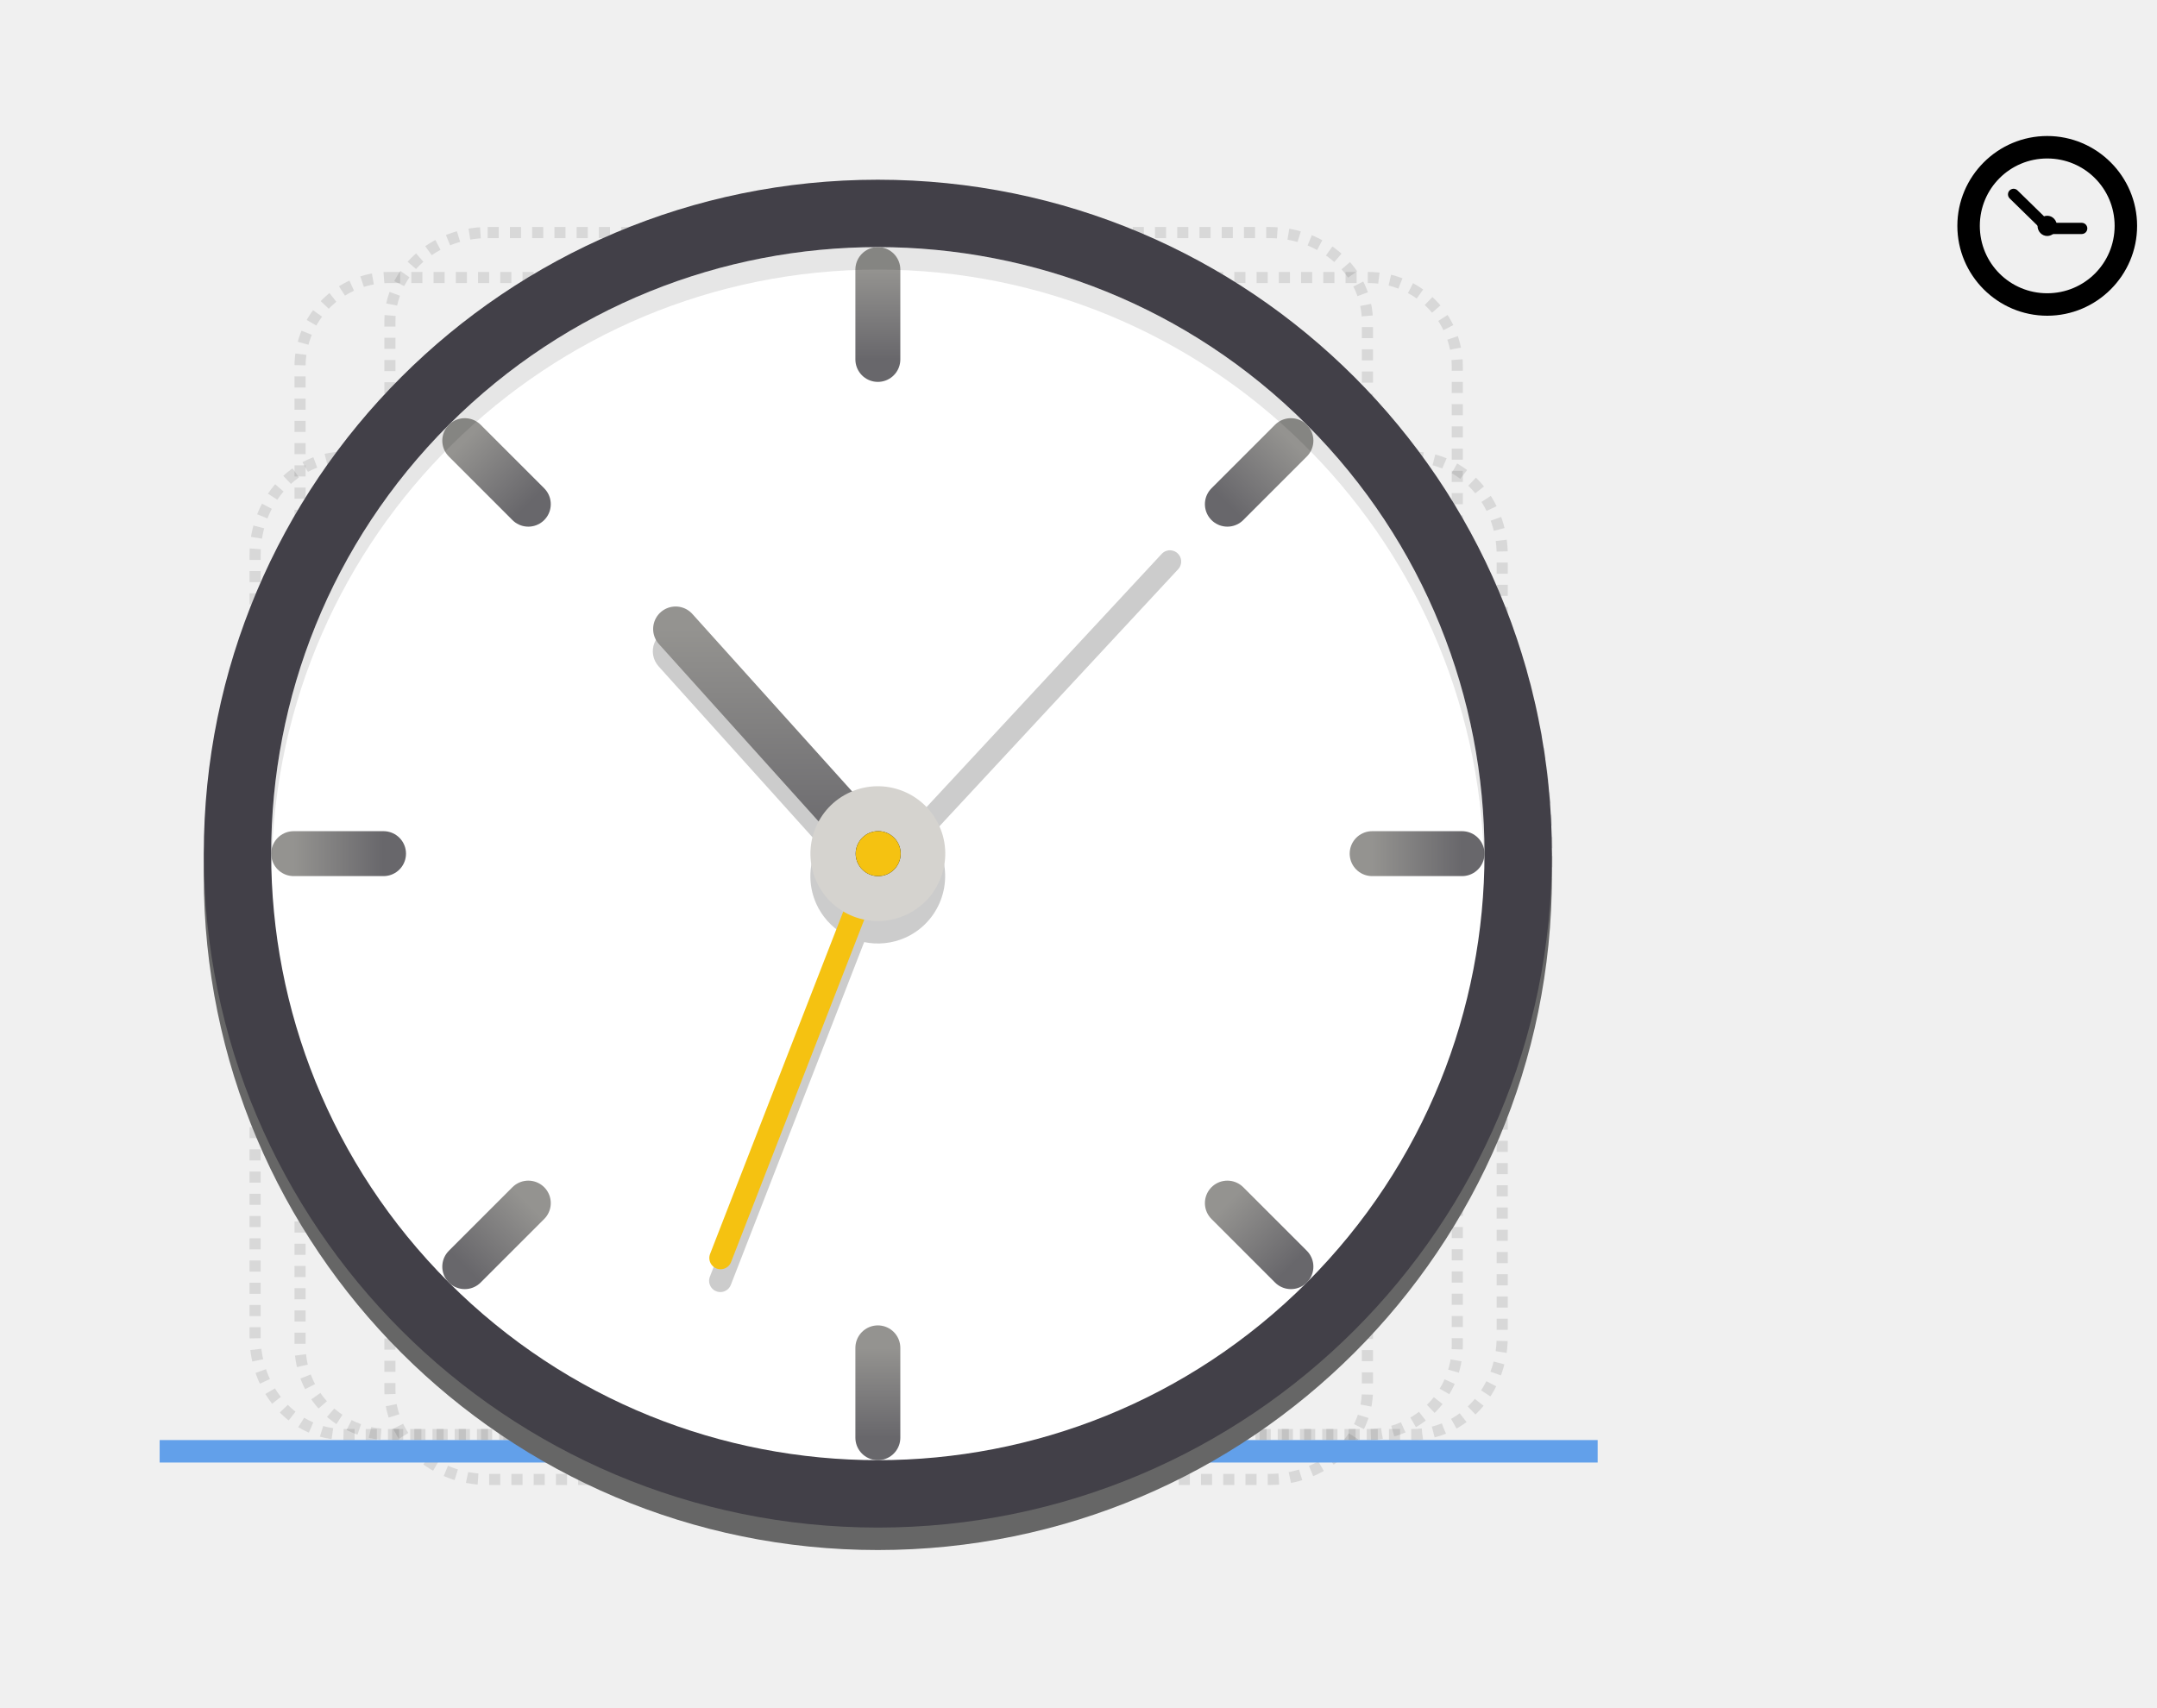
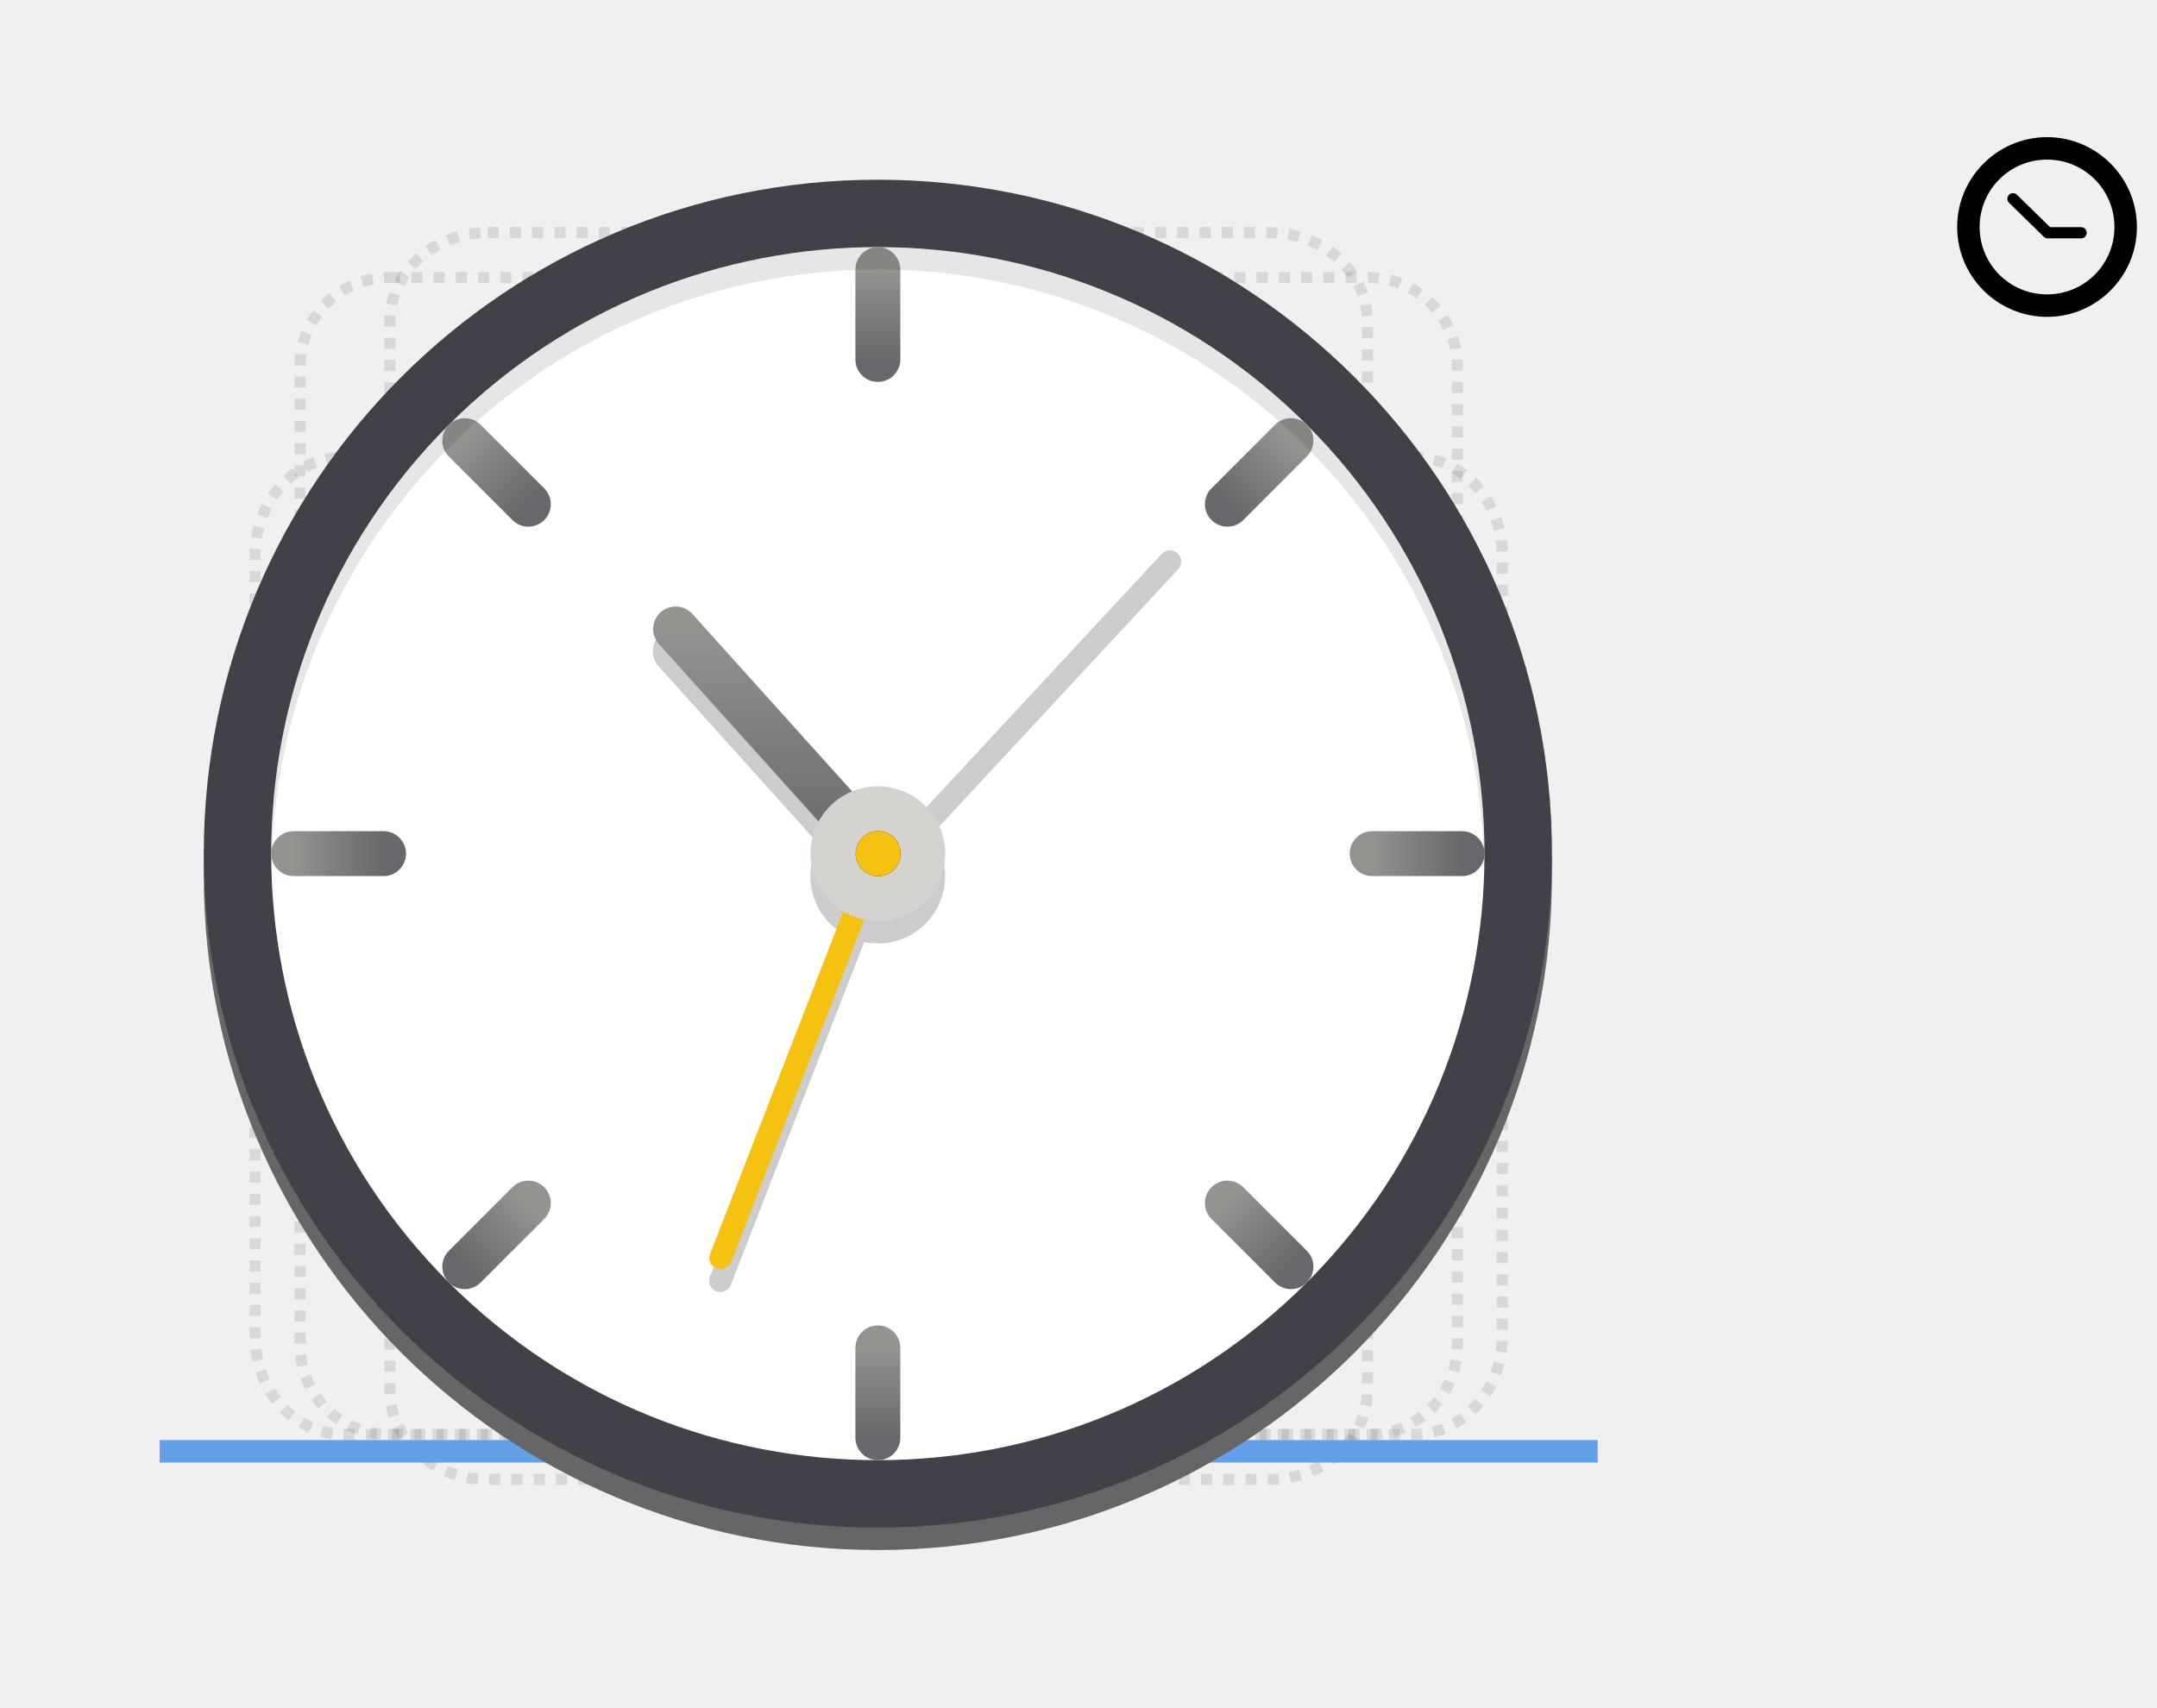
<svg xmlns="http://www.w3.org/2000/svg" xmlns:xlink="http://www.w3.org/1999/xlink" width="192" height="152" id="svg11300" version="1.0" style="display:inline;enable-background:new" viewBox="0 0 192 152">
  <defs id="defs3">
    <linearGradient id="linearGradient10876">
      <stop style="stop-color:#949390;stop-opacity:1" offset="0" id="stop10872" />
      <stop style="stop-color:#68676b;stop-opacity:1" offset="1" id="stop10874" />
    </linearGradient>
    <linearGradient id="linearGradient10876-0" gradientUnits="userSpaceOnUse" x1="-627.011" y1="393.551" x2="-627.011" y2="413.551" spreadMethod="pad" xlink:href="#linearGradient10876" />
    <linearGradient id="linearGradient10876-1" gradientUnits="userSpaceOnUse" x1="-618.011" y1="361.551" x2="-618.011" y2="371.551" gradientTransform="matrix(1, 0, 0, 0.8, 0, 72.31019)" xlink:href="#linearGradient10876" />
    <linearGradient id="linearGradient10876-3" gradientUnits="userSpaceOnUse" x1="-618.011" y1="455.551" x2="-618.011" y2="465.551" gradientTransform="matrix(1, 0, 0, 0.8, 0, 93.11019)" xlink:href="#linearGradient10876" />
    <linearGradient id="linearGradient10876-5" gradientUnits="userSpaceOnUse" x1="-618.011" y1="361.551" x2="-618.011" y2="371.551" gradientTransform="matrix(1, 0, 0, 0.8, 0, 72.31019)" xlink:href="#linearGradient10876" />
    <linearGradient id="linearGradient10876-6" gradientUnits="userSpaceOnUse" x1="-618.011" y1="455.551" x2="-618.011" y2="465.551" gradientTransform="matrix(1, 0, 0, 0.8, 0, 93.11019)" xlink:href="#linearGradient10876" />
    <linearGradient id="linearGradient10876-2" gradientUnits="userSpaceOnUse" x1="-618.011" y1="361.551" x2="-618.011" y2="371.551" gradientTransform="matrix(1, 0, 0, 0.8, 0, 72.31019)" xlink:href="#linearGradient10876" />
    <linearGradient id="linearGradient10876-4" gradientUnits="userSpaceOnUse" x1="-618.011" y1="455.551" x2="-618.011" y2="465.551" gradientTransform="matrix(1, 0, 0, 0.8, 0, 93.11019)" xlink:href="#linearGradient10876" />
    <linearGradient id="linearGradient10876-7" gradientUnits="userSpaceOnUse" x1="-618.011" y1="361.551" x2="-618.011" y2="371.551" gradientTransform="matrix(1, 0, 0, 0.8, 0, 72.31019)" xlink:href="#linearGradient10876" />
    <linearGradient id="linearGradient10876-8" gradientUnits="userSpaceOnUse" x1="-618.011" y1="455.551" x2="-618.011" y2="465.551" gradientTransform="matrix(1, 0, 0, 0.8, 0, 93.11019)" xlink:href="#linearGradient10876" />
  </defs>
  <g id="layer1" style="display:inline" transform="matrix(1, 0, 0, 1, 14.21181, -159.79)">
    <g id="layer4" style="display:inline">
-       <rect y="172" x="9.2651362e-08" height="128" width="128" id="hicolor" style="display:inline;overflow:visible;visibility:visible;fill:#f0f0f0;fill-opacity:0;fill-rule:nonzero;stroke:none;stroke-width:0.5;marker:none;enable-background:accumulate" />
-       <rect style="display:inline;overflow:visible;visibility:visible;fill:#f0f0f0;fill-opacity:0;fill-rule:nonzero;stroke:none;stroke-width:0.5;marker:none;enable-background:accumulate" id="symbolic" width="16" height="16" x="160" y="172" />
+       <rect y="172" x="9.2651362e-08" height="128" width="128" id="hicolor" style="display: inline; overflow: visible; visibility: visible; fill-opacity: 0; fill-rule: nonzero; stroke: none; stroke-width: 0.5; marker: none; fill: none;" />
+       <rect style="display: inline; overflow: visible; visibility: visible; fill-opacity: 0; fill-rule: nonzero; stroke: none; stroke-width: 0.5; marker: none; fill: none;" id="symbolic" width="16" height="16" x="160" y="172" />
+       <path d="M 168 172 C 163.594 172 160 175.594 160 180 C 160 184.406 163.594 188 168 188 C 172.406 188 176 184.406 176 180 C 176 175.594 172.406 172 168 172 Z M 168 174 C 171.324 174 174 176.676 174 180 C 174 183.324 171.324 186 168 186 C 164.676 186 162 183.324 162 180 C 162 176.676 164.676 174 168 174 Z M 168 174" />
+       <path d="M 164.961 176.983 C 164.832 176.987 164.703 177.041 164.61 177.135 C 164.418 177.331 164.422 177.647 164.617 177.842 L 167.731 180.885 C 167.836 180.983 167.977 181.03 168.117 181.014 L 171.032 181.014 C 171.309 181.014 171.532 180.791 171.532 180.514 C 171.532 180.241 171.309 180.014 171.032 180.014 L 168.27 180.014 L 165.317 177.127 C 165.223 177.034 165.094 176.983 164.961 176.983 Z M 164.961 176.983" />
    </g>
    <g id="layer9" style="display:inline" />
    <g id="layer3" style="display:inline">
      <circle cx="64" cy="236" r="59.504" id="circle2892" style="display:inline;opacity:0.1;vector-effect:none;fill:none;fill-opacity:1;stroke:#000000;stroke-width:0.99;stroke-linecap:butt;stroke-linejoin:miter;stroke-miterlimit:4;stroke-dasharray:0.99, 0.99;stroke-dashoffset:0;stroke-opacity:1;marker:none;marker-start:none;marker-mid:none;marker-end:none;paint-order:normal;enable-background:new" />
      <rect ry="7.929" rx="8.701" y="180.495" x="20.495" height="111.01" width="87.01" id="rect2894" style="display:inline;opacity:0.1;vector-effect:none;fill:none;fill-opacity:1;stroke:#000000;stroke-width:0.99;stroke-linecap:butt;stroke-linejoin:miter;stroke-miterlimit:4;stroke-dasharray:0.99, 0.99;stroke-dashoffset:0;stroke-opacity:1;marker:none;marker-start:none;marker-mid:none;marker-end:none;paint-order:normal;enable-background:new" />
      <rect ry="7.924" rx="7.924" y="184.495" x="12.495" height="103.01" width="103.01" id="rect2896" style="display:inline;opacity:0.1;vector-effect:none;fill:none;fill-opacity:1;stroke:#000000;stroke-width:0.99;stroke-linecap:butt;stroke-linejoin:miter;stroke-miterlimit:4;stroke-dasharray:0.99, 0.99;stroke-dashoffset:0;stroke-opacity:1;marker:none;marker-start:none;marker-mid:none;marker-end:none;paint-order:normal;enable-background:new" />
      <rect ry="8.701" rx="7.929" y="200.495" x="8.495" height="87.01" width="111.01" id="rect2898" style="display:inline;opacity:0.1;vector-effect:none;fill:none;fill-opacity:1;stroke:#000000;stroke-width:0.99;stroke-linecap:butt;stroke-linejoin:miter;stroke-miterlimit:4;stroke-dasharray:0.99, 0.99;stroke-dashoffset:0;stroke-opacity:1;marker:none;marker-start:none;marker-mid:none;marker-end:none;paint-order:normal;enable-background:new" />
      <path id="path2900" d="M 2.6203015e-5,289 H 128" style="display:inline;fill:none;stroke:#62a0ea;stroke-width:2;stroke-linecap:butt;stroke-linejoin:miter;stroke-miterlimit:4;stroke-dasharray:none;stroke-opacity:1;enable-background:new" />
    </g>
    <g id="g1648" transform="translate(-120.5001,-26)" />
    <g style="display:inline;enable-background:new" id="g-1" transform="matrix(1, 0, 0, 1, 681.9392, -177.7608)">
      <path id="path-1" d="M -618.011 413.551 L -592.011 385.551" style="display:inline;fill:none;fill-rule:evenodd;stroke:#ffffff;stroke-width:2.003;stroke-linecap:round;stroke-linejoin:miter;stroke-opacity:1;enable-background:new" transform="matrix(1, 0, 0, 1, 0.000035, 0.000053)" />
      <path id="path-2" d="m -558.011,415.551 a 60,60 0 0 1 -60,60 60,60 0 0 1 -60,-60 60,60 0 0 1 60,-60 60,60 0 0 1 60,60 z" style="display: inline; opacity: 1; fill-opacity: 1; stroke: none; stroke-width: 0.011px; stroke-linecap: butt; stroke-linejoin: miter; stroke-miterlimit: 4; stroke-dasharray: none; stroke-dashoffset: 0; stroke-opacity: 1; marker: none; paint-order: normal; fill: rgb(102, 102, 102);" />
      <rect style="display:inline;opacity:1;fill:#d5d3cf;fill-opacity:1;stroke:none;stroke-width:0.011px;stroke-linecap:butt;stroke-linejoin:miter;stroke-miterlimit:4;stroke-dasharray:none;stroke-dashoffset:0;stroke-opacity:1;marker:none;marker-start:none;marker-mid:none;marker-end:none;paint-order:normal;enable-background:new" id="rect-1" width="112" height="114" x="-674.011" y="357.551" rx="56" ry="56" />
      <path style="display: inline; opacity: 1; fill-opacity: 1; stroke: none; stroke-width: 0.011px; stroke-linecap: butt; stroke-linejoin: miter; stroke-miterlimit: 4; stroke-dasharray: none; stroke-dashoffset: 0; stroke-opacity: 1; marker: none; paint-order: normal; fill: rgb(66, 64, 72);" d="m -558.011,413.551 a 60,60 0 0 1 -60,60 60,60 0 0 1 -60,-60 60,60 0 0 1 60,-60 60,60 0 0 1 60,60 z" id="path-3" />
      <circle r="54" style="display: inline; opacity: 1; fill-opacity: 1; stroke: none; stroke-width: 0.011px; stroke-linecap: butt; stroke-linejoin: miter; stroke-miterlimit: 4; stroke-dasharray: none; stroke-dashoffset: 0; stroke-opacity: 1; marker: none; paint-order: normal; fill: rgb(255, 255, 255);" id="circle-1" cx="618.012" cy="-413.551" transform="matrix(-0.707107, -0.707107, 0.707107, -0.707107, 111.4132, 558.1267)" />
      <path id="path-4" d="m -591.976,386.543 a 1.002,1.002 0 0 0 -0.777,0.33 l -21.975,23.665 a 6,6 0 0 0 -5.582,-0.522 l -14.221,-15.801 a 2.003,2.003 0 0 0 -1.604,-0.682 2.003,2.003 0 0 0 -1.374,3.362 l 14.219,15.799 a 6,6 0 0 0 -0.21,5.305 6,6 0 0 0 2.404,2.699 l -11.858,30.494 a 1.002,1.002 0 1 0 1.867,0.726 l 11.857,-30.491 a 6,6 0 0 0 3.653,-0.392 6,6 0 0 0 3.035,-7.924 6,6 0 0 0 -0.725,-1.204 l 21.98,-23.67 a 1.002,1.002 0 0 0 -0.691,-1.693 z" style="color:#000000;font-style:normal;font-variant:normal;font-weight:normal;font-stretch:normal;font-size:medium;line-height:normal;font-family:sans-serif;font-variant-ligatures:normal;font-variant-position:normal;font-variant-caps:normal;font-variant-numeric:normal;font-variant-alternates:normal;font-feature-settings:normal;text-indent:0;text-align:start;text-decoration:none;text-decoration-line:none;text-decoration-style:solid;text-decoration-color:#000000;letter-spacing:normal;word-spacing:normal;text-transform:none;writing-mode:lr-tb;direction:ltr;text-orientation:mixed;dominant-baseline:auto;baseline-shift:baseline;text-anchor:start;white-space:normal;shape-padding:0;clip-rule:nonzero;display:inline;overflow:visible;visibility:visible;opacity:0.2;isolation:auto;mix-blend-mode:normal;color-interpolation:sRGB;color-interpolation-filters:linearRGB;solid-color:#000000;solid-opacity:1;fill:#000000;fill-opacity:1;fill-rule:evenodd;stroke:none;stroke-width:4.006;stroke-linecap:round;stroke-linejoin:miter;stroke-miterlimit:4;stroke-dasharray:none;stroke-dashoffset:0;stroke-opacity:1;color-rendering:auto;image-rendering:auto;shape-rendering:auto;text-rendering:auto;enable-background:new" />
      <path style="display: inline; fill: none; fill-rule: evenodd; stroke-width: 4.006; stroke-linecap: round; stroke-linejoin: miter; stroke-opacity: 1; stroke: url(#linearGradient10876-0);" d="m -618.011,413.551 -18,-20" id="path-5" />
      <path style="display: inline; fill: none; fill-rule: evenodd; stroke-width: 2.003; stroke-linecap: round; stroke-linejoin: miter; stroke-opacity: 1; stroke: rgb(245, 194, 17);" d="m -618.011,413.551 -14,36" id="path-6" />
      <circle r="6" cy="125.93" cx="-732.874" id="circle-2" style="color:#000000;clip-rule:nonzero;display:inline;overflow:visible;visibility:visible;opacity:1;color-interpolation:sRGB;color-interpolation-filters:linearRGB;fill:#d5d3cf;fill-opacity:1;fill-rule:nonzero;stroke:none;stroke-width:7.772;stroke-linecap:round;stroke-linejoin:round;stroke-miterlimit:4;stroke-dasharray:none;stroke-dashoffset:0;stroke-opacity:1;marker:none;color-rendering:auto;image-rendering:auto;shape-rendering:auto;text-rendering:auto;enable-background:accumulate" transform="rotate(-24.03909)" />
      <circle r="2.003" style="color:#000000;clip-rule:nonzero;display:inline;overflow:visible;visibility:visible;opacity:1;color-interpolation:sRGB;color-interpolation-filters:linearRGB;fill:#131c1a;fill-opacity:1;fill-rule:nonzero;stroke:none;stroke-width:8.013;stroke-linecap:round;stroke-linejoin:round;stroke-miterlimit:4;stroke-dasharray:none;stroke-dashoffset:0;stroke-opacity:1;marker:none;color-rendering:auto;image-rendering:auto;shape-rendering:auto;text-rendering:auto;enable-background:accumulate" id="circle-3" cx="-617.982" cy="413.551" />
      <circle r="2" cy="413.551" cx="-617.982" id="circle-4" style="color: rgb(0, 0, 0); clip-rule: nonzero; display: inline; overflow: visible; visibility: visible; opacity: 1; color-interpolation: srgb; color-interpolation-filters: linearrgb; fill-opacity: 1; fill-rule: nonzero; stroke: none; stroke-width: 8.013; stroke-linecap: round; stroke-linejoin: round; stroke-miterlimit: 4; stroke-dasharray: none; stroke-dashoffset: 0; stroke-opacity: 1; marker: none; color-rendering: auto; image-rendering: auto; shape-rendering: auto; text-rendering: auto; fill: rgb(245, 194, 17);" />
      <g>
        <line style="fill: rgb(216, 216, 216); stroke-width: 4px; stroke-linecap: round; stroke: url(#linearGradient10876-1);" x1="-618.011" y1="361.551" x2="-618.011" y2="369.551" />
        <line style="fill: rgb(216, 216, 216); stroke-width: 4px; stroke-linecap: round; stroke: url(#linearGradient10876-3);" x1="-618.011" y1="457.551" x2="-618.011" y2="465.551" />
      </g>
      <g transform="matrix(0, -1, 1, 0, -1031.563, -204.46)">
        <line style="fill: rgb(216, 216, 216); stroke-width: 4px; stroke-linecap: round; stroke: url(#linearGradient10876-5);" x1="-618.011" y1="361.551" x2="-618.011" y2="369.551" />
        <line style="fill: rgb(216, 216, 216); stroke-width: 4px; stroke-linecap: round; stroke: url(#linearGradient10876-6);" x1="-618.011" y1="457.551" x2="-618.011" y2="465.551" />
      </g>
      <g transform="matrix(0.707107, -0.707107, 0.707107, 0.707107, -473.437, -315.8735)">
        <line style="fill: rgb(216, 216, 216); stroke-width: 4px; stroke-linecap: round; stroke: url(#linearGradient10876-2);" x1="-618.011" y1="361.551" x2="-618.011" y2="369.551" />
        <line style="fill: rgb(216, 216, 216); stroke-width: 4px; stroke-linecap: round; stroke: url(#linearGradient10876-4);" x1="-618.011" y1="457.551" x2="-618.011" y2="465.551" />
      </g>
      <g transform="matrix(0.707107, 0.707107, -0.707107, 0.707107, 111.4123, 558.1262)">
        <line style="fill: rgb(216, 216, 216); stroke-width: 4px; stroke-linecap: round; stroke: url(#linearGradient10876-7);" x1="-618.011" y1="361.551" x2="-618.011" y2="369.551" />
        <line style="fill: rgb(216, 216, 216); stroke-width: 4px; stroke-linecap: round; stroke: url(#linearGradient10876-8);" x1="-618.011" y1="457.551" x2="-618.011" y2="465.551" />
      </g>
      <path id="path-7" d="M -618.011 359.551 C -647.835 359.551 -672.011 383.728 -672.011 413.551 C -672.002 413.942 -671.988 414.332 -671.97 414.722 C -671.517 385.239 -647.498 361.571 -618.011 361.551 C -588.656 361.567 -564.69 385.031 -564.053 414.379 C -564.037 414.103 -564.023 413.827 -564.011 413.551 C -564.011 383.728 -588.188 359.551 -618.011 359.551 L -618.011 359.551 Z" style="display: inline; opacity: 0.1; fill-opacity: 1; stroke: none; stroke-width: 0.011px; stroke-linecap: butt; stroke-linejoin: miter; stroke-miterlimit: 4; stroke-dasharray: none; stroke-dashoffset: 0; stroke-opacity: 1; marker: none; paint-order: normal;" />
    </g>
-     <path d="M 168.017 171.899 C 163.611 171.899 160.017 175.493 160.017 179.899 C 160.017 184.305 163.611 187.899 168.017 187.899 C 172.423 187.899 176.017 184.305 176.017 179.899 C 176.017 175.493 172.423 171.899 168.017 171.899 Z M 168.017 173.899 C 171.341 173.899 174.017 176.575 174.017 179.899 C 174.017 183.223 171.341 185.899 168.017 185.899 C 164.693 185.899 162.017 183.223 162.017 179.899 C 162.017 176.575 164.693 173.899 168.017 173.899 Z M 168.017 173.899" style="" />
-     <path d="M 165.016 176.594 C 164.887 176.598 164.758 176.653 164.664 176.747 C 164.473 176.942 164.477 177.258 164.672 177.454 L 167.785 180.497 C 167.891 180.594 168.031 180.641 168.172 180.626 L 171.086 180.626 C 171.363 180.626 171.586 180.403 171.586 180.126 C 171.586 179.852 171.363 179.626 171.086 179.626 L 168.324 179.626 L 165.371 176.739 C 165.277 176.645 165.149 176.594 165.016 176.594 Z M 165.016 176.594" />
-     <ellipse style="" cx="168.017" cy="179.899" rx="0.862" ry="0.901" />
  </g>
</svg>
